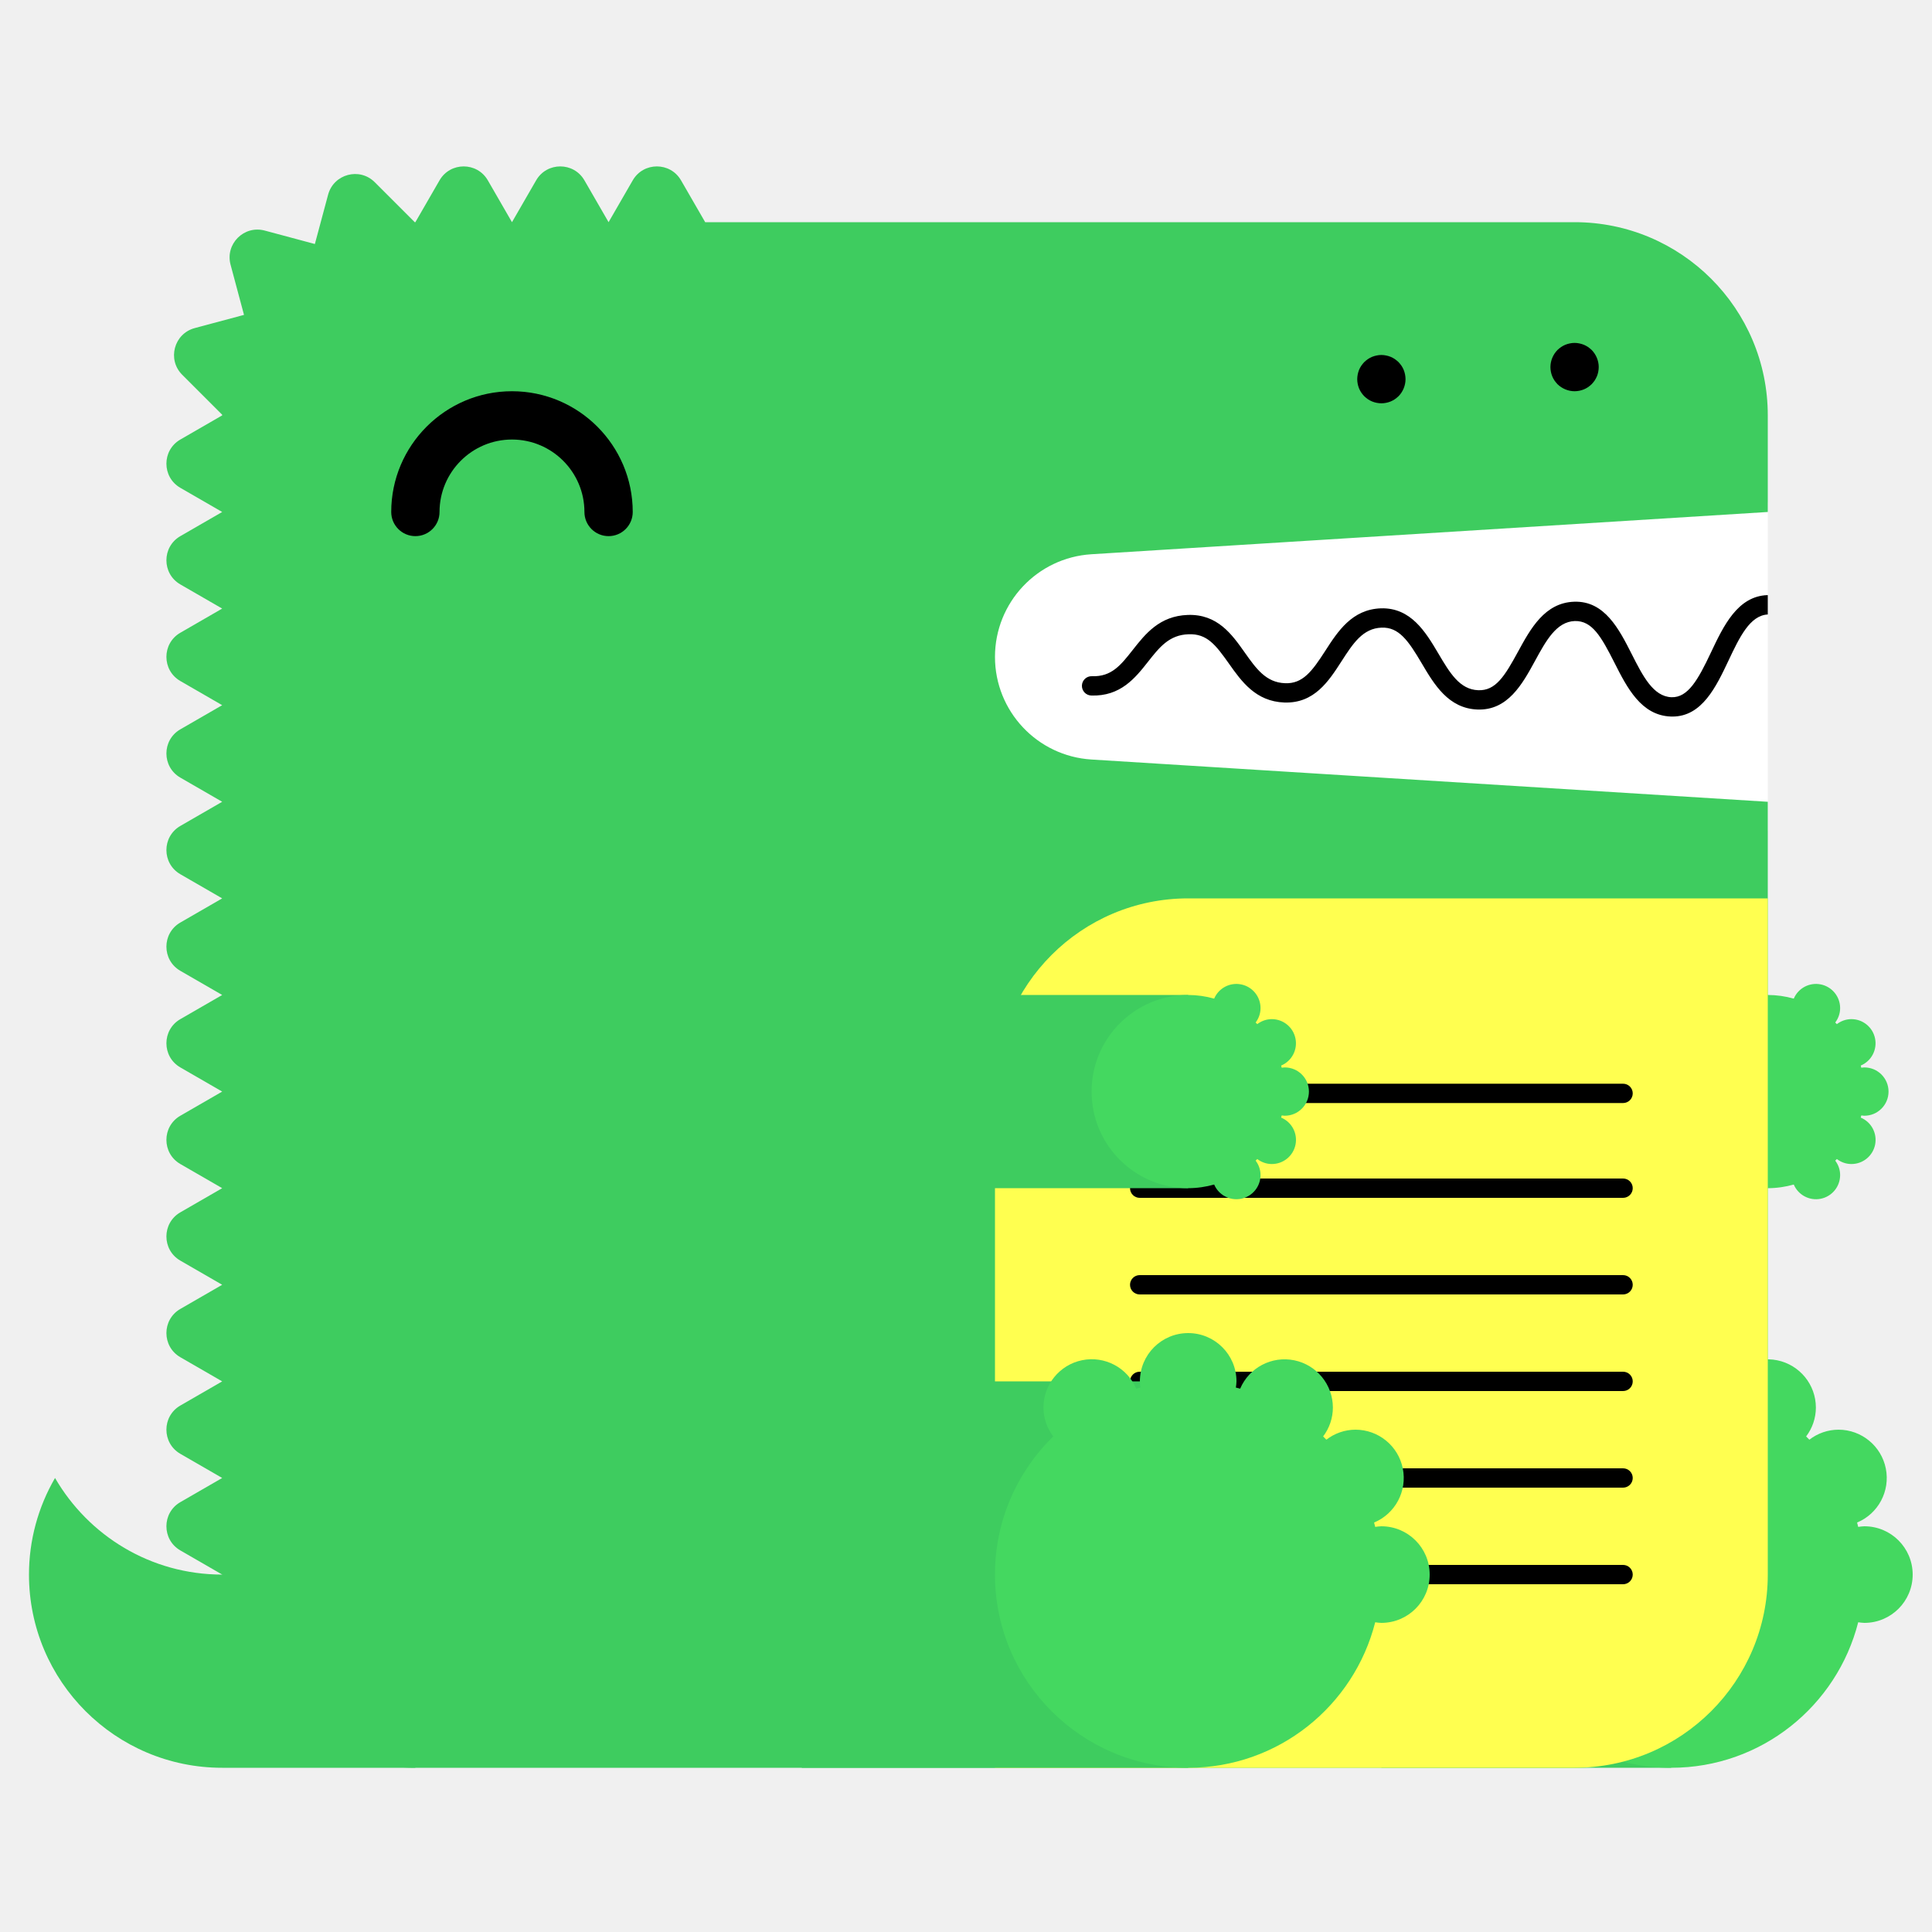
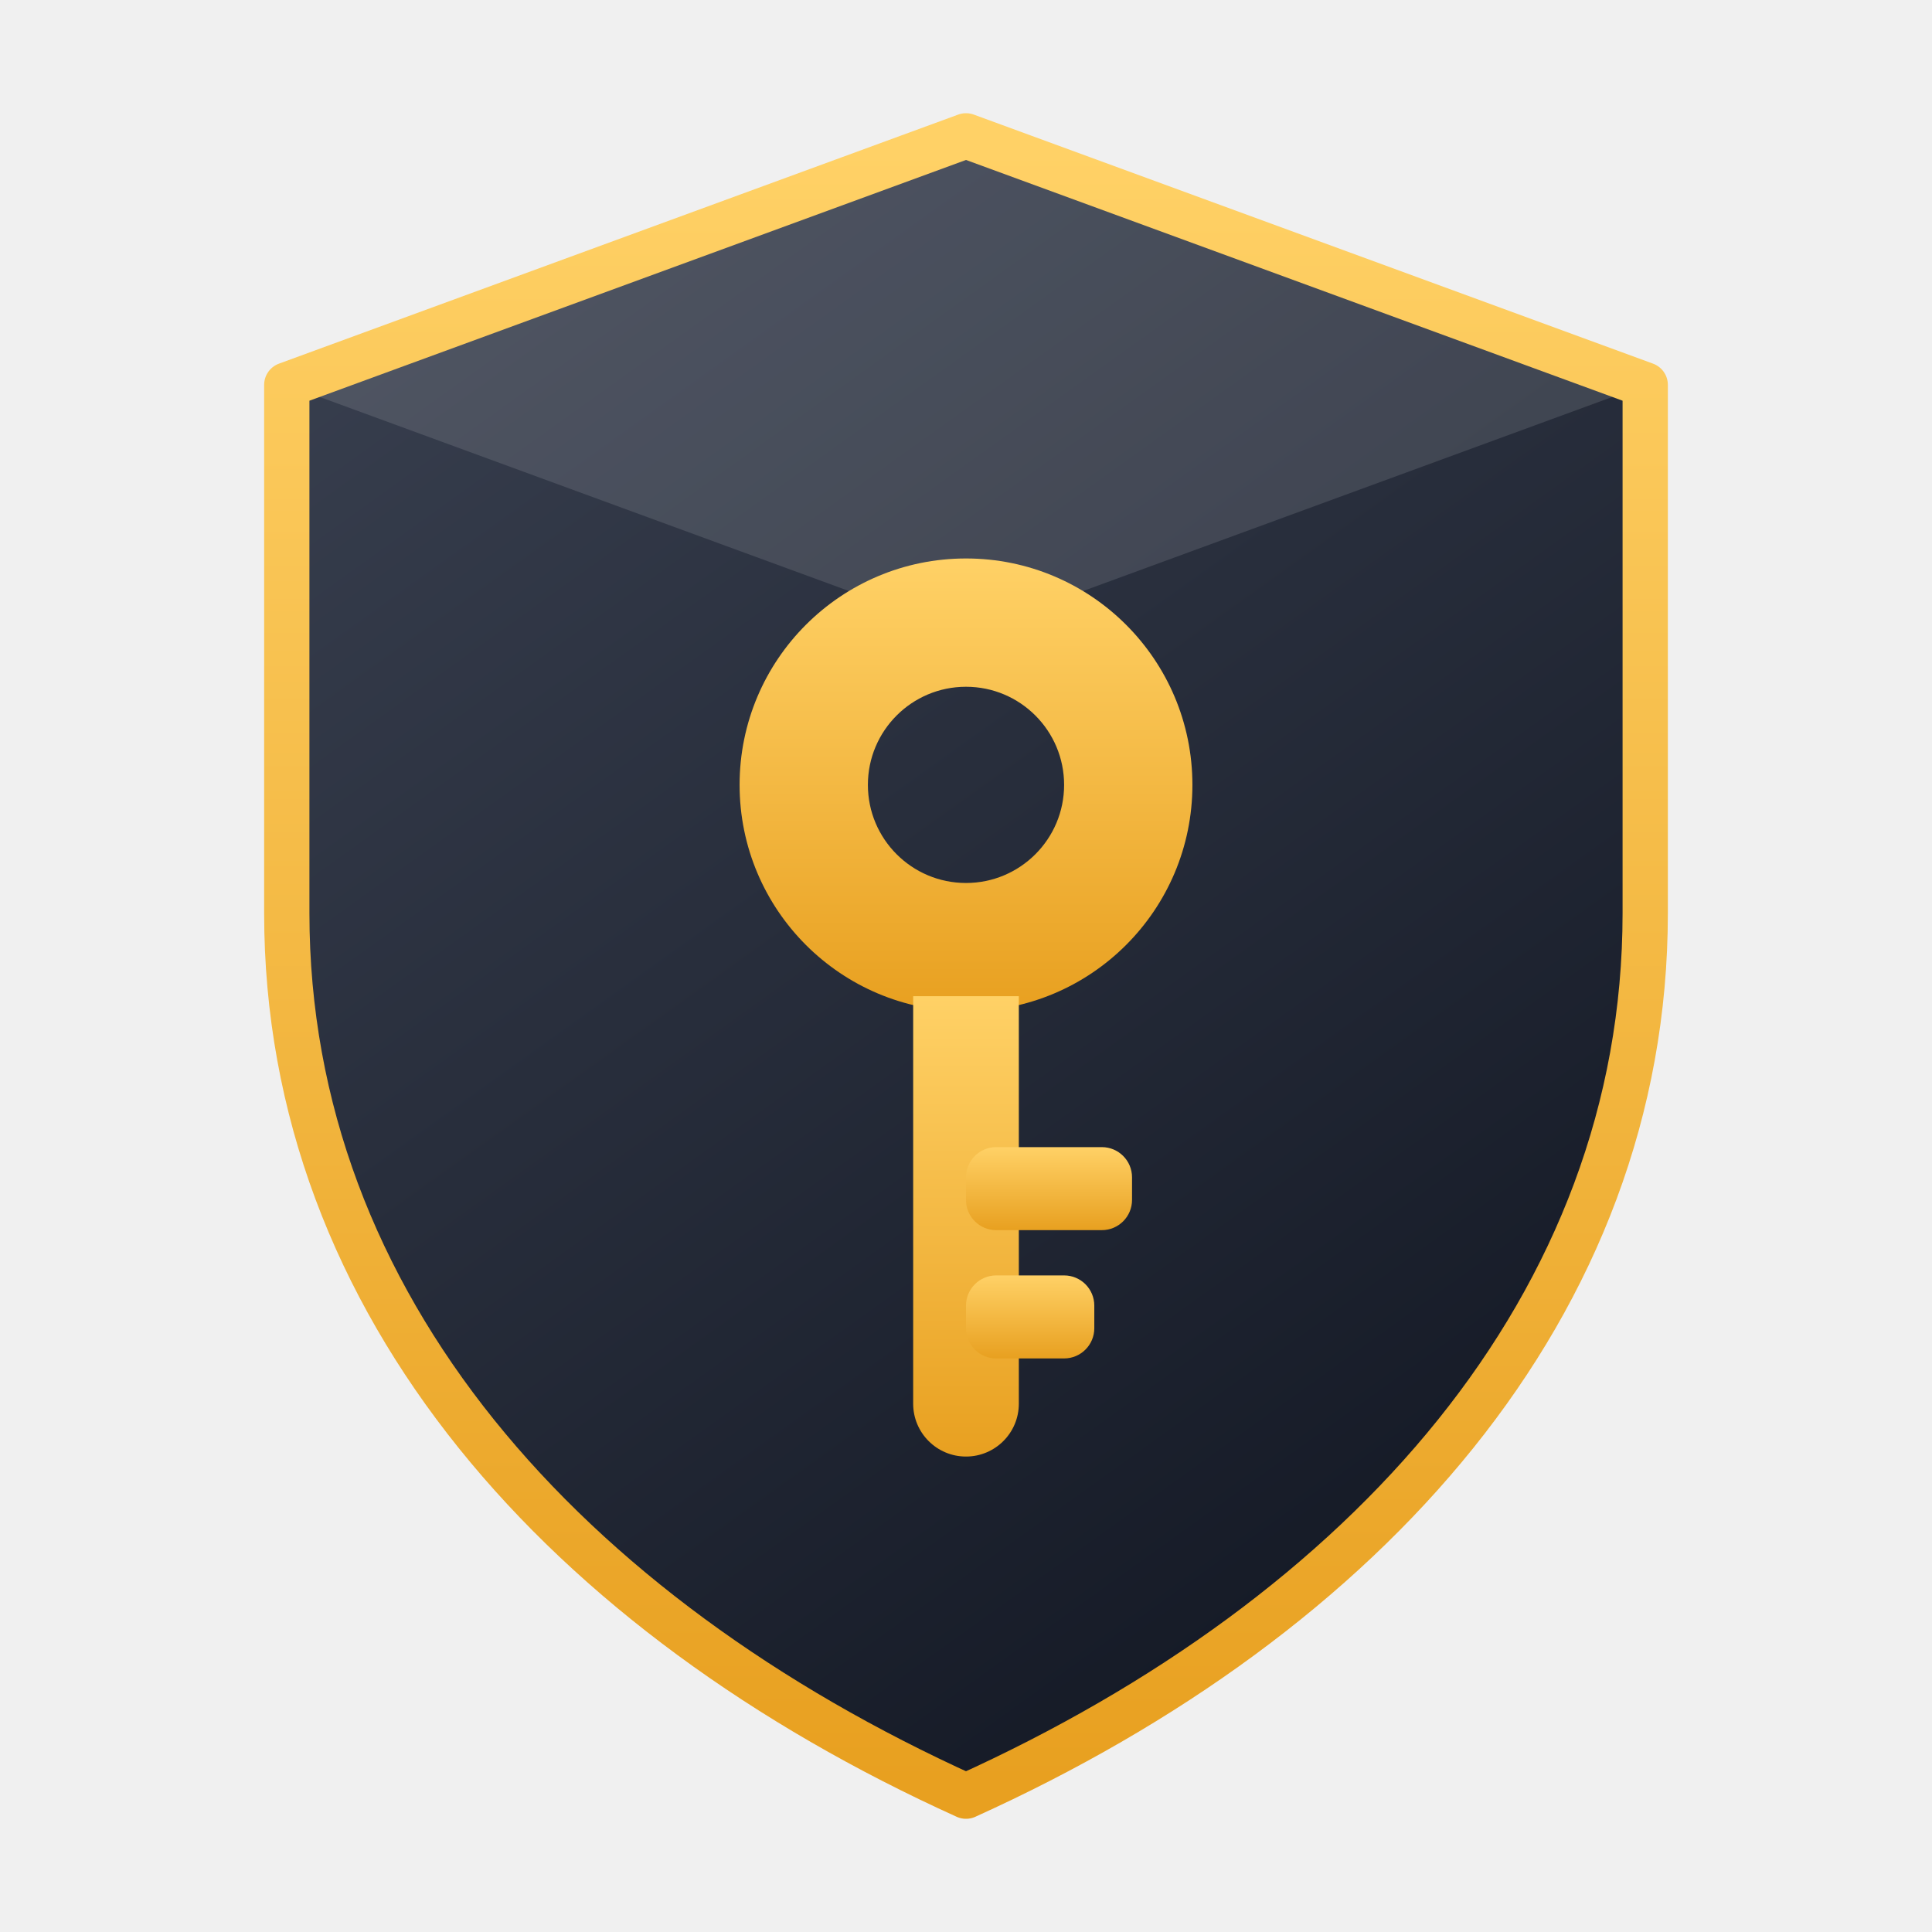
- <svg xmlns="http://www.w3.org/2000/svg" width="200" height="200" viewBox="0 0 200 200">
-   <g fill="none" fill-rule="evenodd">
-     <path fill="#FFF" d="M99 52h84v34H99z" />
-     <path d="M23 163c-7.398 0-13.843-4.027-17.303-10A19.886 19.886 0 0 0 3 163c0 11.046 8.954 20 20 20h20v-20H23z" fill="#3ECC5F" />
-     <path d="M112.98 57.376L183 53V43c0-11.046-8.954-20-20-20H73l-2.5-4.33c-1.112-1.925-3.889-1.925-5 0L63 23l-2.5-4.33c-1.111-1.925-3.889-1.925-5 0L53 23l-2.5-4.33c-1.111-1.925-3.889-1.925-5 0L43 23c-.022 0-.042.003-.065.003l-4.142-4.141c-1.57-1.571-4.252-.853-4.828 1.294l-1.369 5.104-5.192-1.392c-2.148-.575-4.111 1.389-3.535 3.536l1.39 5.193-5.102 1.367c-2.148.576-2.867 3.259-1.296 4.83l4.142 4.142c0 .021-.003.042-.003.064l-4.33 2.5c-1.925 1.111-1.925 3.889 0 5L23 53l-4.33 2.5c-1.925 1.111-1.925 3.889 0 5L23 63l-4.33 2.5c-1.925 1.111-1.925 3.889 0 5L23 73l-4.33 2.5c-1.925 1.111-1.925 3.889 0 5L23 83l-4.33 2.5c-1.925 1.111-1.925 3.889 0 5L23 93l-4.33 2.5c-1.925 1.111-1.925 3.889 0 5L23 103l-4.33 2.5c-1.925 1.111-1.925 3.889 0 5L23 113l-4.33 2.5c-1.925 1.111-1.925 3.889 0 5L23 123l-4.33 2.5c-1.925 1.111-1.925 3.889 0 5L23 133l-4.33 2.5c-1.925 1.111-1.925 3.889 0 5L23 143l-4.33 2.5c-1.925 1.111-1.925 3.889 0 5L23 153l-4.33 2.5c-1.925 1.111-1.925 3.889 0 5L23 163c0 11.046 8.954 20 20 20h120c11.046 0 20-8.954 20-20V83l-70.02-4.376A10.645 10.645 0 0 1 103 68c0-5.621 4.37-10.273 9.98-10.624" fill="#3ECC5F" />
-     <path fill="#3ECC5F" d="M143 183h30v-40h-30z" />
-     <path d="M193 158c-.219 0-.428.037-.639.064-.038-.15-.074-.301-.116-.451A5 5 0 0 0 190.32 148a4.96 4.96 0 0 0-3.016 1.036 26.531 26.531 0 0 0-.335-.336 4.955 4.955 0 0 0 1.011-2.987 5 5 0 0 0-9.599-1.959c-.148-.042-.297-.077-.445-.115.027-.211.064-.42.064-.639a5 5 0 0 0-5-5 5 5 0 0 0-5 5c0 .219.037.428.064.639-.148.038-.297.073-.445.115a4.998 4.998 0 0 0-9.599 1.959c0 1.125.384 2.151 1.011 2.987-3.717 3.632-6.031 8.693-6.031 14.3 0 11.046 8.954 20 20 20 9.339 0 17.16-6.41 19.361-15.064.211.027.42.064.639.064a5 5 0 0 0 5-5 5 5 0 0 0-5-5" fill="#44D860" />
-     <path fill="#3ECC5F" d="M153 123h30v-20h-30z" />
-     <path d="M193 115.5a2.5 2.5 0 1 0 0-5c-.109 0-.214.019-.319.032-.02-.075-.037-.15-.058-.225a2.501 2.501 0 0 0-.963-4.807c-.569 0-1.088.197-1.508.518a6.653 6.653 0 0 0-.168-.168c.314-.417.506-.931.506-1.494a2.5 2.5 0 0 0-4.8-.979A9.987 9.987 0 0 0 183 103c-5.522 0-10 4.478-10 10s4.478 10 10 10c.934 0 1.833-.138 2.69-.377a2.5 2.5 0 0 0 4.8-.979c0-.563-.192-1.077-.506-1.494.057-.055.113-.111.168-.168.42.321.939.518 1.508.518a2.5 2.5 0 0 0 .963-4.807c.021-.074.038-.15.058-.225.105.013.21.032.319.032" fill="#44D860" />
-     <path d="M63 55.5a2.5 2.5 0 0 1-2.5-2.5c0-4.136-3.364-7.5-7.5-7.5s-7.5 3.364-7.5 7.5a2.5 2.5 0 1 1-5 0c0-6.893 5.607-12.5 12.5-12.5S65.5 46.107 65.5 53a2.5 2.5 0 0 1-2.5 2.5" fill="#000" />
-     <path d="M103 183h60c11.046 0 20-8.954 20-20V93h-60c-11.046 0-20 8.954-20 20v70z" fill="#FFFF50" />
-     <path d="M168.02 124h-50.04a1 1 0 1 1 0-2h50.04a1 1 0 1 1 0 2m0 20h-50.04a1 1 0 1 1 0-2h50.04a1 1 0 1 1 0 2m0 20h-50.04a1 1 0 1 1 0-2h50.04a1 1 0 1 1 0 2m0-49.814h-50.04a1 1 0 1 1 0-2h50.04a1 1 0 1 1 0 2m0 19.814h-50.04a1 1 0 1 1 0-2h50.04a1 1 0 1 1 0 2m0 20h-50.04a1 1 0 1 1 0-2h50.04a1 1 0 1 1 0 2M183 61.611c-.012 0-.022-.006-.034-.005-3.09.105-4.552 3.196-5.842 5.923-1.346 2.85-2.387 4.703-4.093 4.647-1.889-.068-2.969-2.202-4.113-4.46-1.314-2.594-2.814-5.536-5.963-5.426-3.046.104-4.513 2.794-5.807 5.167-1.377 2.528-2.314 4.065-4.121 3.994-1.927-.07-2.951-1.805-4.136-3.813-1.321-2.236-2.848-4.75-5.936-4.664-2.994.103-4.465 2.385-5.763 4.4-1.373 2.13-2.335 3.428-4.165 3.351-1.973-.07-2.992-1.51-4.171-3.177-1.324-1.873-2.816-3.993-5.895-3.89-2.928.1-4.399 1.97-5.696 3.618-1.232 1.564-2.194 2.802-4.229 2.724a1 1 0 0 0-.072 2c3.017.101 4.545-1.8 5.872-3.487 1.177-1.496 2.193-2.787 4.193-2.855 1.926-.082 2.829 1.115 4.195 3.045 1.297 1.834 2.769 3.914 5.731 4.021 3.103.104 4.596-2.215 5.918-4.267 1.182-1.834 2.202-3.417 4.15-3.484 1.793-.067 2.769 1.35 4.145 3.681 1.297 2.197 2.766 4.686 5.787 4.796 3.125.108 4.634-2.62 5.949-5.035 1.139-2.088 2.214-4.06 4.119-4.126 1.793-.042 2.728 1.595 4.111 4.33 1.292 2.553 2.757 5.445 5.825 5.556l.169.003c3.064 0 4.518-3.075 5.805-5.794 1.139-2.41 2.217-4.68 4.067-4.773v-2z" fill="#000" />
-     <path fill="#3ECC5F" d="M83 183h40v-40H83z" />
-     <path d="M143 158c-.219 0-.428.037-.639.064-.038-.15-.074-.301-.116-.451A5 5 0 0 0 140.32 148a4.96 4.96 0 0 0-3.016 1.036 26.531 26.531 0 0 0-.335-.336 4.955 4.955 0 0 0 1.011-2.987 5 5 0 0 0-9.599-1.959c-.148-.042-.297-.077-.445-.115.027-.211.064-.42.064-.639a5 5 0 0 0-5-5 5 5 0 0 0-5 5c0 .219.037.428.064.639-.148.038-.297.073-.445.115a4.998 4.998 0 0 0-9.599 1.959c0 1.125.384 2.151 1.011 2.987-3.717 3.632-6.031 8.693-6.031 14.3 0 11.046 8.954 20 20 20 9.339 0 17.16-6.41 19.361-15.064.211.027.42.064.639.064a5 5 0 0 0 5-5 5 5 0 0 0-5-5" fill="#44D860" />
-     <path fill="#3ECC5F" d="M83 123h40v-20H83z" />
-     <path d="M133 115.5a2.5 2.5 0 1 0 0-5c-.109 0-.214.019-.319.032-.02-.075-.037-.15-.058-.225a2.501 2.501 0 0 0-.963-4.807c-.569 0-1.088.197-1.508.518a6.653 6.653 0 0 0-.168-.168c.314-.417.506-.931.506-1.494a2.5 2.5 0 0 0-4.8-.979A9.987 9.987 0 0 0 123 103c-5.522 0-10 4.478-10 10s4.478 10 10 10c.934 0 1.833-.138 2.69-.377a2.5 2.5 0 0 0 4.8-.979c0-.563-.192-1.077-.506-1.494.057-.055.113-.111.168-.168.42.321.939.518 1.508.518a2.5 2.5 0 0 0 .963-4.807c.021-.074.038-.15.058-.225.105.013.21.032.319.032" fill="#44D860" />
-     <path d="M143 41.75c-.16 0-.33-.02-.49-.05a2.52 2.52 0 0 1-.47-.14c-.15-.06-.29-.14-.431-.23-.13-.09-.259-.2-.38-.31-.109-.12-.219-.24-.309-.38s-.17-.28-.231-.43a2.619 2.619 0 0 1-.189-.96c0-.16.02-.33.05-.49.03-.16.08-.31.139-.47.061-.15.141-.29.231-.43.09-.13.2-.26.309-.38.121-.11.25-.22.38-.31.141-.09.281-.17.431-.23.149-.06.31-.11.47-.14.32-.07.65-.07.98 0 .159.03.32.08.47.14.149.06.29.14.43.23.13.09.259.2.38.31.11.12.22.25.31.38.09.14.17.28.23.43.06.16.11.31.14.47.029.16.05.33.05.49 0 .66-.271 1.31-.73 1.77-.121.11-.25.22-.38.31-.14.09-.281.17-.43.23a2.565 2.565 0 0 1-.96.19m20-1.25c-.66 0-1.3-.27-1.771-.73a3.802 3.802 0 0 1-.309-.38c-.09-.14-.17-.28-.231-.43a2.619 2.619 0 0 1-.189-.96c0-.66.27-1.3.729-1.77.121-.11.25-.22.38-.31.141-.09.281-.17.431-.23.149-.06.31-.11.47-.14.32-.07.66-.07.98 0 .159.03.32.08.47.14.149.06.29.14.43.23.13.09.259.2.38.31.459.47.73 1.11.73 1.77 0 .16-.021.33-.05.49-.03.16-.08.32-.14.47-.07.15-.14.29-.23.43-.09.13-.2.26-.31.38-.121.11-.25.22-.38.31-.14.09-.281.17-.43.23a2.565 2.565 0 0 1-.96.19" fill="#000" />
+ <svg xmlns="http://www.w3.org/2000/svg" width="256" height="256" viewBox="0 0 256 256" role="img" aria-label="nestjs-keycloak-auth logo">
+   <defs>
+     <linearGradient id="shieldGraphite" x1="0" y1="0" x2="0.6" y2="1">
+       <stop offset="0%" stop-color="#3B4252" />
+       <stop offset="100%" stop-color="#151A26" />
+     </linearGradient>
+     <linearGradient id="keyGold" x1="0" y1="0" x2="0" y2="1">
+       <stop offset="0%" stop-color="#FFD166" />
+       <stop offset="100%" stop-color="#E8A020" />
+     </linearGradient>
+     <clipPath id="shieldClip">
+       <path d="M128 18 L218 51 V121 C218 173 181 214 128 238 C75 214 38 173 38 121 V51 Z" />
+     </clipPath>
+   </defs>
+   <path d="M128 18 L218 51 V121 C218 173 181 214 128 238 C75 214 38 173 38 121 V51 Z" fill="url(#shieldGraphite)" />
+   <path d="M128 18 L218 51 L128 84 L38 51 Z" fill="#FFFFFF" opacity="0.12" clip-path="url(#shieldClip)" />
+   <path d="M128 18 L218 51 V121 C218 173 181 214 128 238 C75 214 38 173 38 121 V51 Z" fill="none" stroke="url(#keyGold)" stroke-width="6" stroke-linejoin="round" />
+   <g fill="url(#keyGold)">
+     <path fill-rule="evenodd" d="M128 74 a30 30 0 1 1 0 60 a30 30 0 1 1 0-60 Z M128 91 a13 13 0 1 0 0 26 a13 13 0 1 0 0-26 Z" />
+     <path d="M121 132 h14 v54 a7 7 0 0 1 -7 7 a7 7 0 0 1 -7 -7 Z" />
+     <rect x="128" y="152" width="22" height="11" rx="4" />
+     <rect x="128" y="169" width="17" height="11" rx="4" />
  </g>
</svg>
